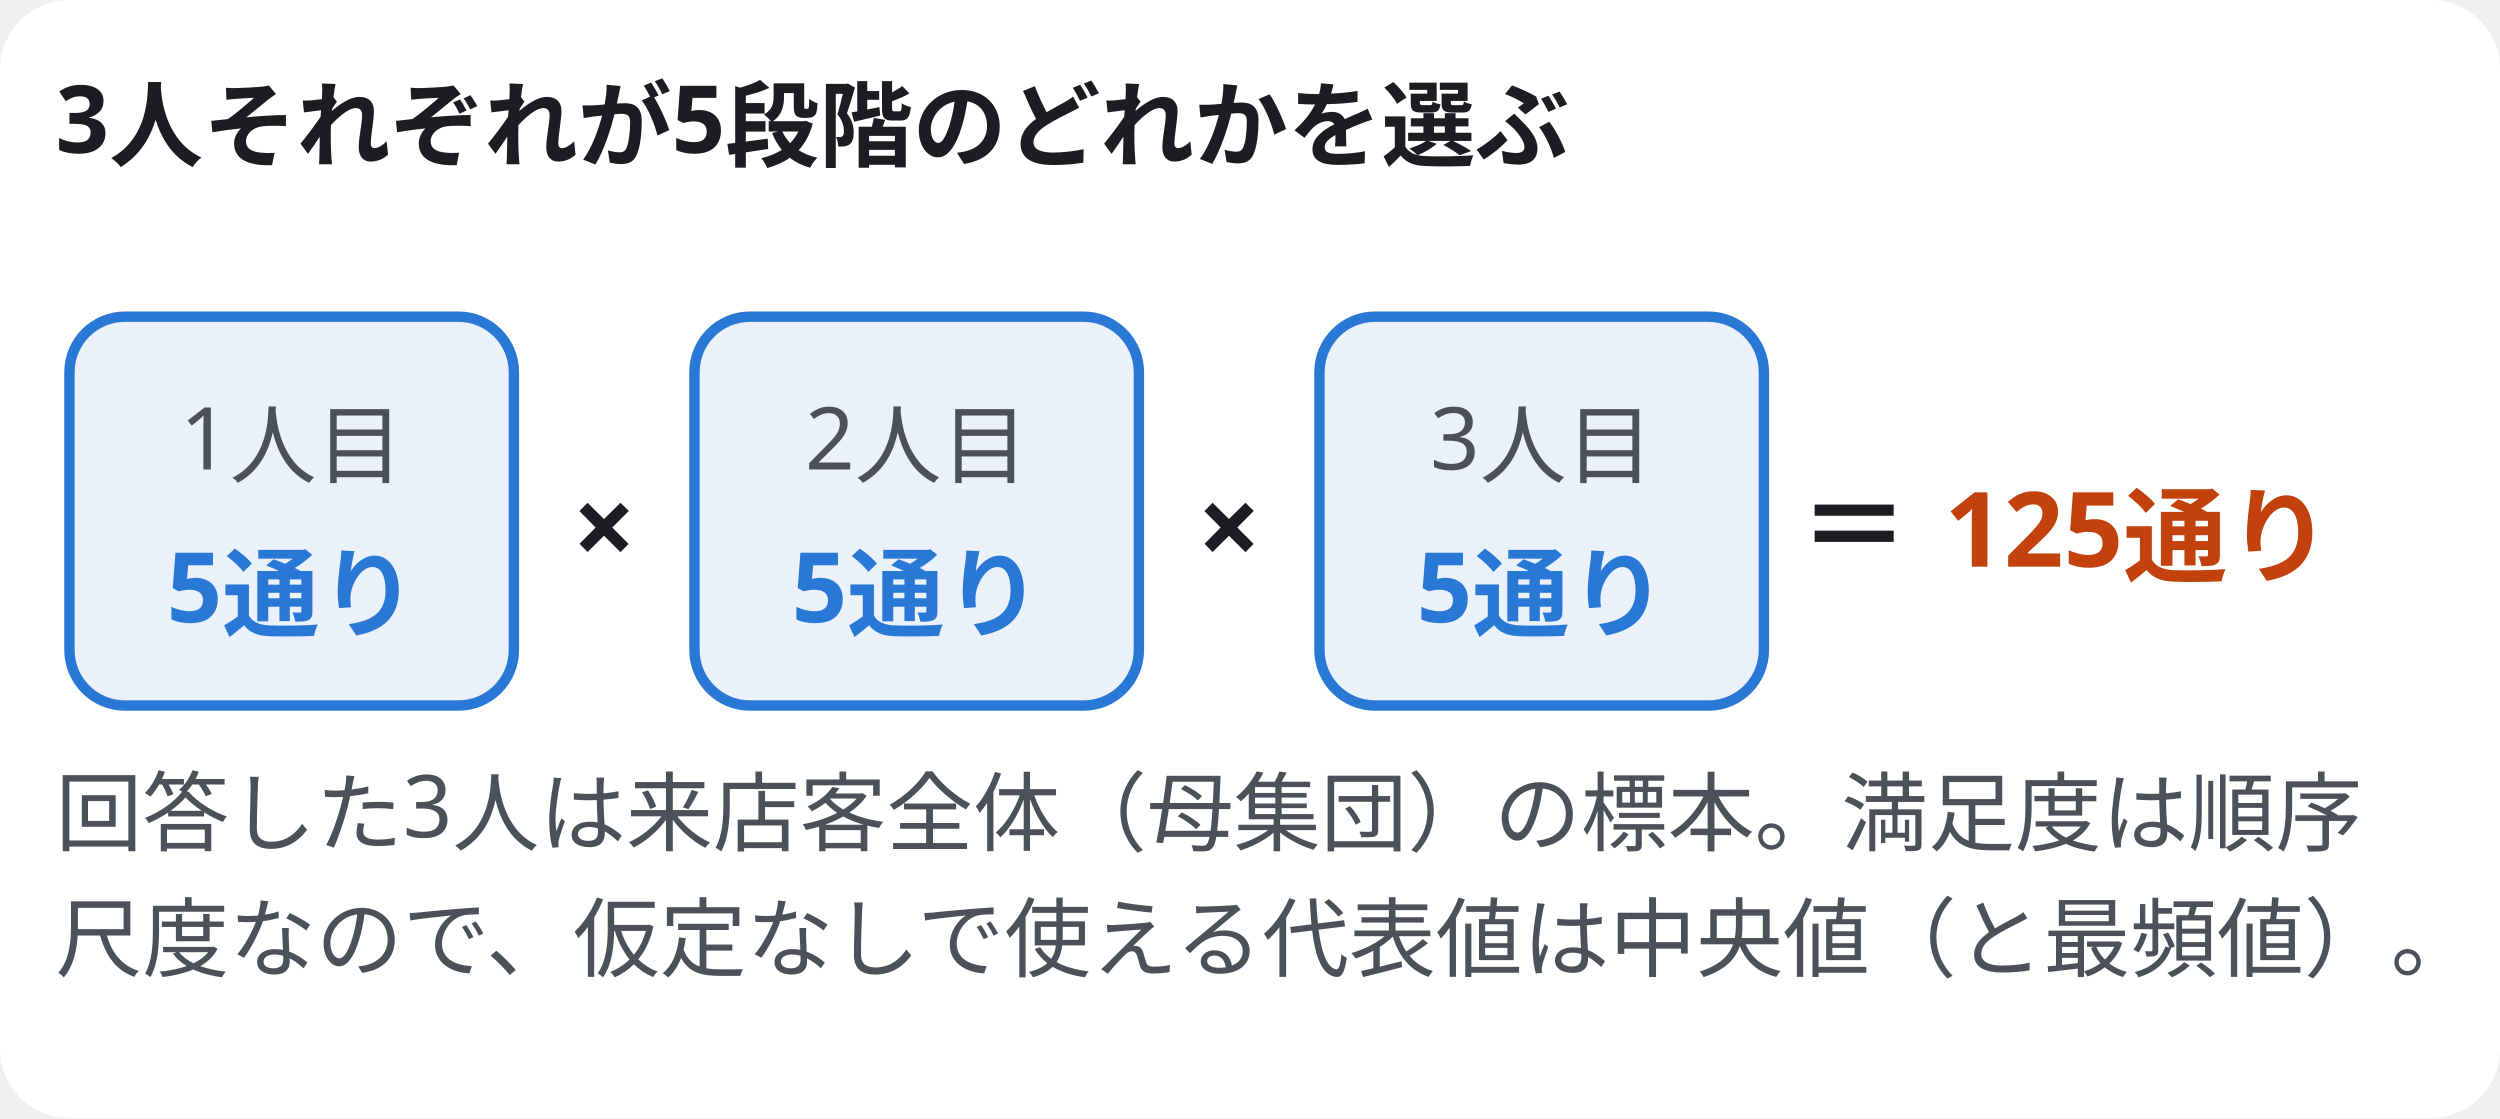
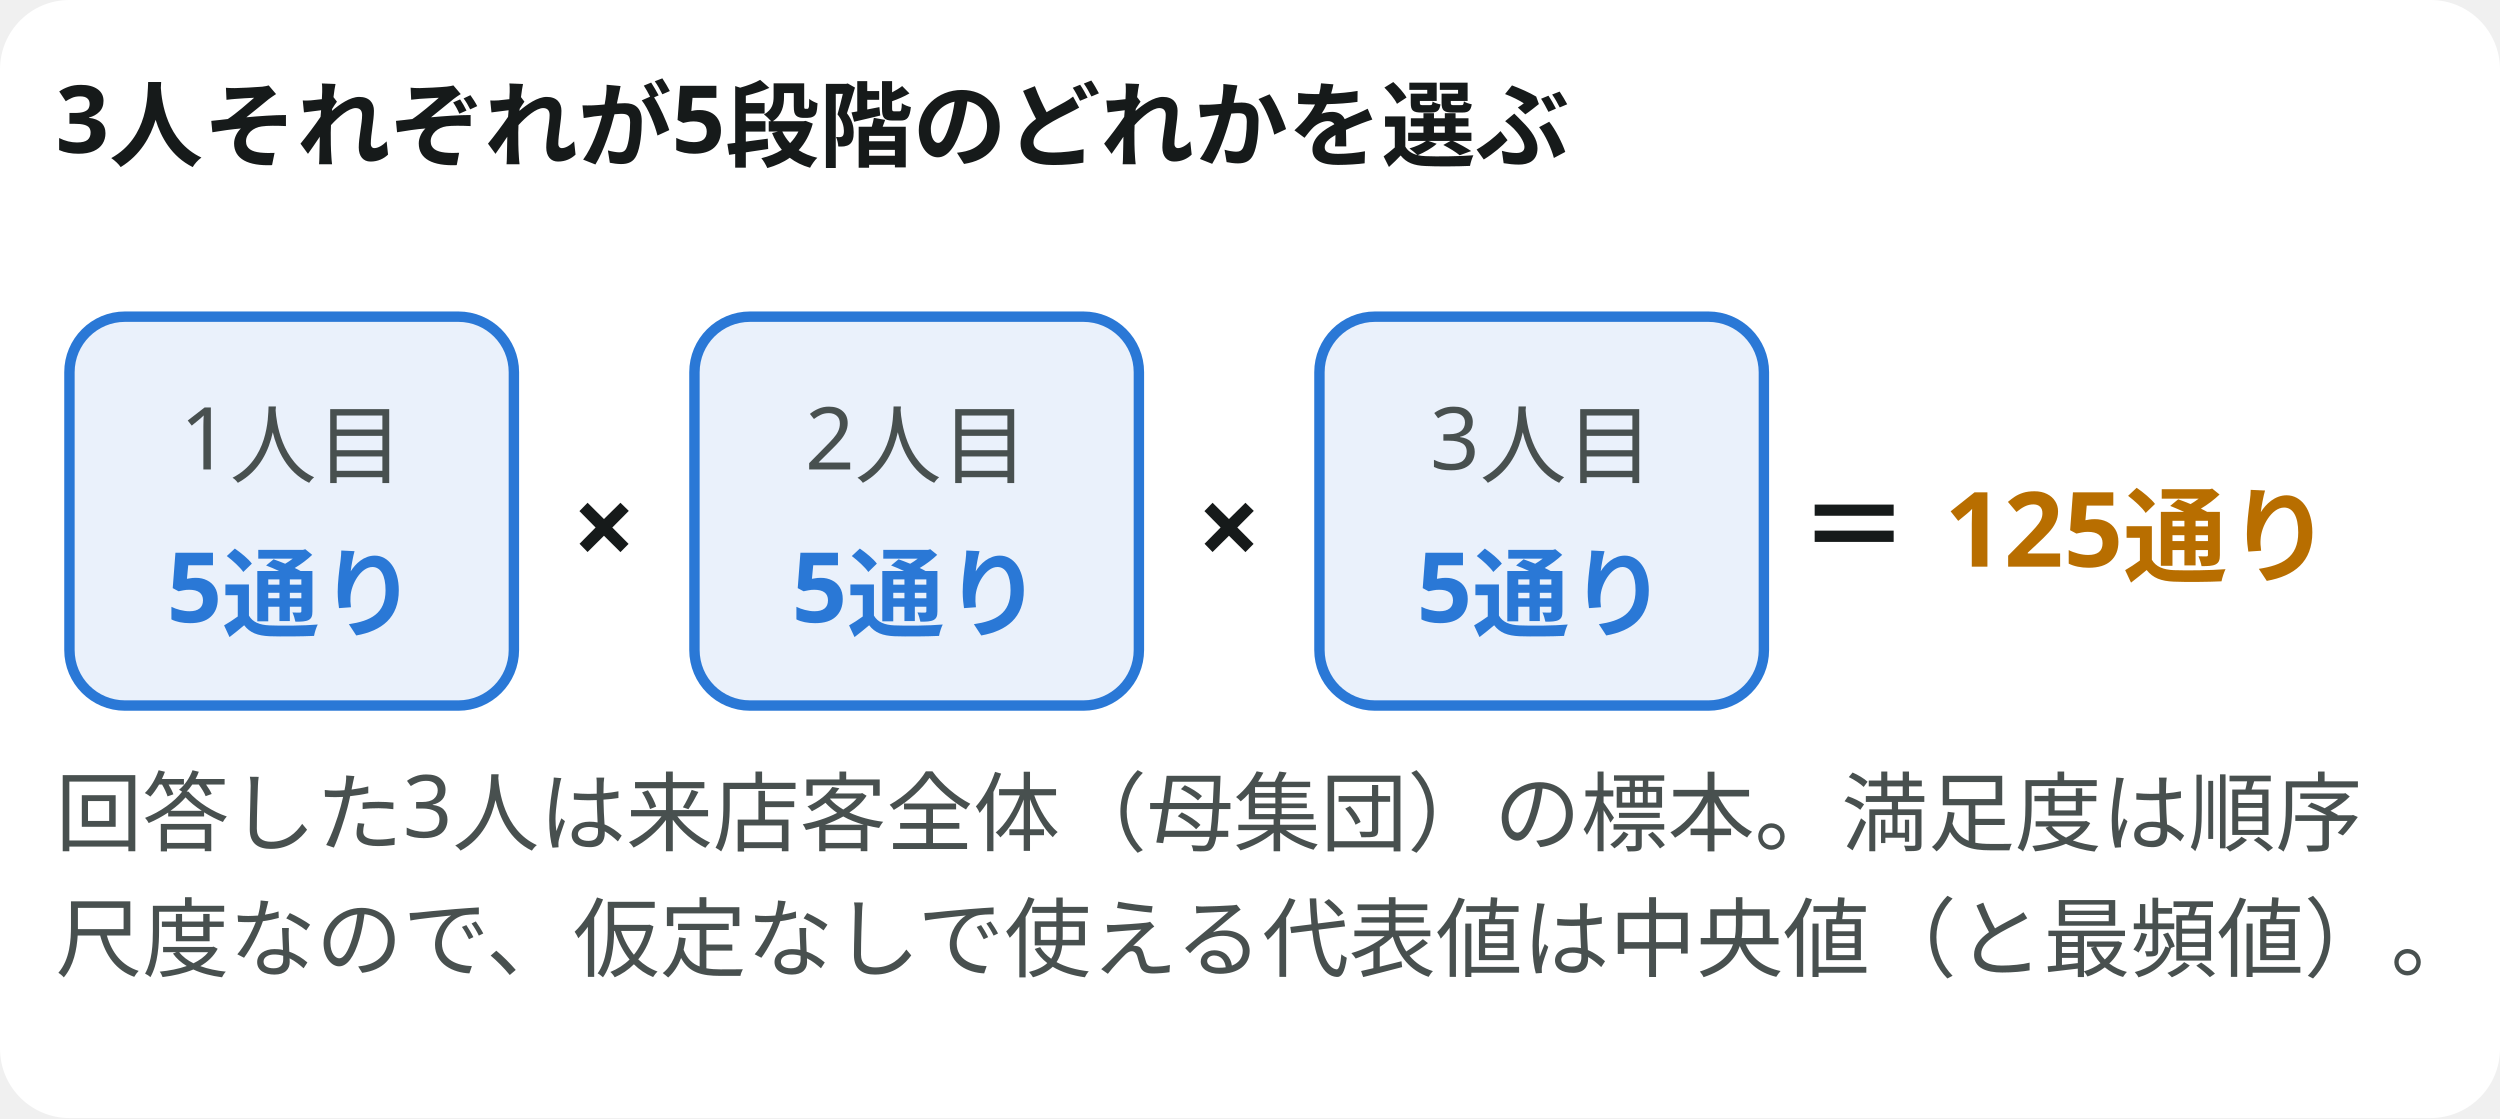
<svg xmlns="http://www.w3.org/2000/svg" viewBox="0 0 360 161" width="360" height="161" font-family="sans-serif">
  <rect width="360" height="161" rx="10" fill="#ffffff" />
-   <text x="8" y="22" font-size="13.5" fill="#1b1d21" text-anchor="start" font-weight="bold">3人それぞれが5段階のどれかを選ぶ</text>
+   <text x="8" y="22" font-size="13.5" fill="#161a1a" text-anchor="start" font-weight="bold">3人それぞれが5段階のどれかを選ぶ</text>
  <rect x="10" y="45.6" width="64" height="56" rx="8" fill="#eaf1fb" stroke="#2a78d6" stroke-width="1.5" />
-   <text x="42" y="67.6" font-size="12.5" fill="#4b5059" text-anchor="middle">1人目</text>
+   <text x="42" y="67.6" font-size="12.5" fill="#48504f" text-anchor="middle">1人目</text>
  <text x="42" y="89.6" font-size="14" fill="#2a78d6" text-anchor="middle" font-weight="bold">5通り</text>
-   <text x="87" y="81.6" font-size="16" fill="#1b1d21" text-anchor="middle" font-weight="bold">×</text>
+   <text x="87" y="81.6" font-size="16" fill="#161a1a" text-anchor="middle" font-weight="bold">×</text>
  <rect x="100" y="45.6" width="64" height="56" rx="8" fill="#eaf1fb" stroke="#2a78d6" stroke-width="1.5" />
-   <text x="132" y="67.6" font-size="12.5" fill="#4b5059" text-anchor="middle">2人目</text>
+   <text x="132" y="67.6" font-size="12.5" fill="#48504f" text-anchor="middle">2人目</text>
  <text x="132" y="89.6" font-size="14" fill="#2a78d6" text-anchor="middle" font-weight="bold">5通り</text>
-   <text x="177" y="81.6" font-size="16" fill="#1b1d21" text-anchor="middle" font-weight="bold">×</text>
+   <text x="177" y="81.6" font-size="16" fill="#161a1a" text-anchor="middle" font-weight="bold">×</text>
  <rect x="190" y="45.6" width="64" height="56" rx="8" fill="#eaf1fb" stroke="#2a78d6" stroke-width="1.5" />
-   <text x="222" y="67.6" font-size="12.5" fill="#4b5059" text-anchor="middle">3人目</text>
+   <text x="222" y="67.6" font-size="12.5" fill="#48504f" text-anchor="middle">3人目</text>
  <text x="222" y="89.6" font-size="14" fill="#2a78d6" text-anchor="middle" font-weight="bold">5通り</text>
-   <text x="267" y="81.6" font-size="16" fill="#1b1d21" text-anchor="middle" font-weight="bold">＝</text>
-   <text x="280" y="81.6" font-size="15" fill="#c2410c" text-anchor="start" font-weight="bold">125通り</text>
-   <text x="8" y="121.6" font-size="12.5" fill="#4b5059" text-anchor="start">回答した3人は来店客全体（母集団）の標本。満足度は順序</text>
-   <text x="8" y="139.7" font-size="12.5" fill="#4b5059" text-anchor="start">尺度なので、仮定なしで使える代表値は中央値（と最頻値）。</text>
+   <text x="267" y="81.6" font-size="16" fill="#161a1a" text-anchor="middle" font-weight="bold">＝</text>
+   <text x="280" y="81.6" font-size="15" fill="#b86e00" text-anchor="start" font-weight="bold">125通り</text>
+   <text x="8" y="121.6" font-size="12.5" fill="#48504f" text-anchor="start">回答した3人は来店客全体（母集団）の標本。満足度は順序</text>
+   <text x="8" y="139.7" font-size="12.5" fill="#48504f" text-anchor="start">尺度なので、仮定なしで使える代表値は中央値（と最頻値）。</text>
</svg>
